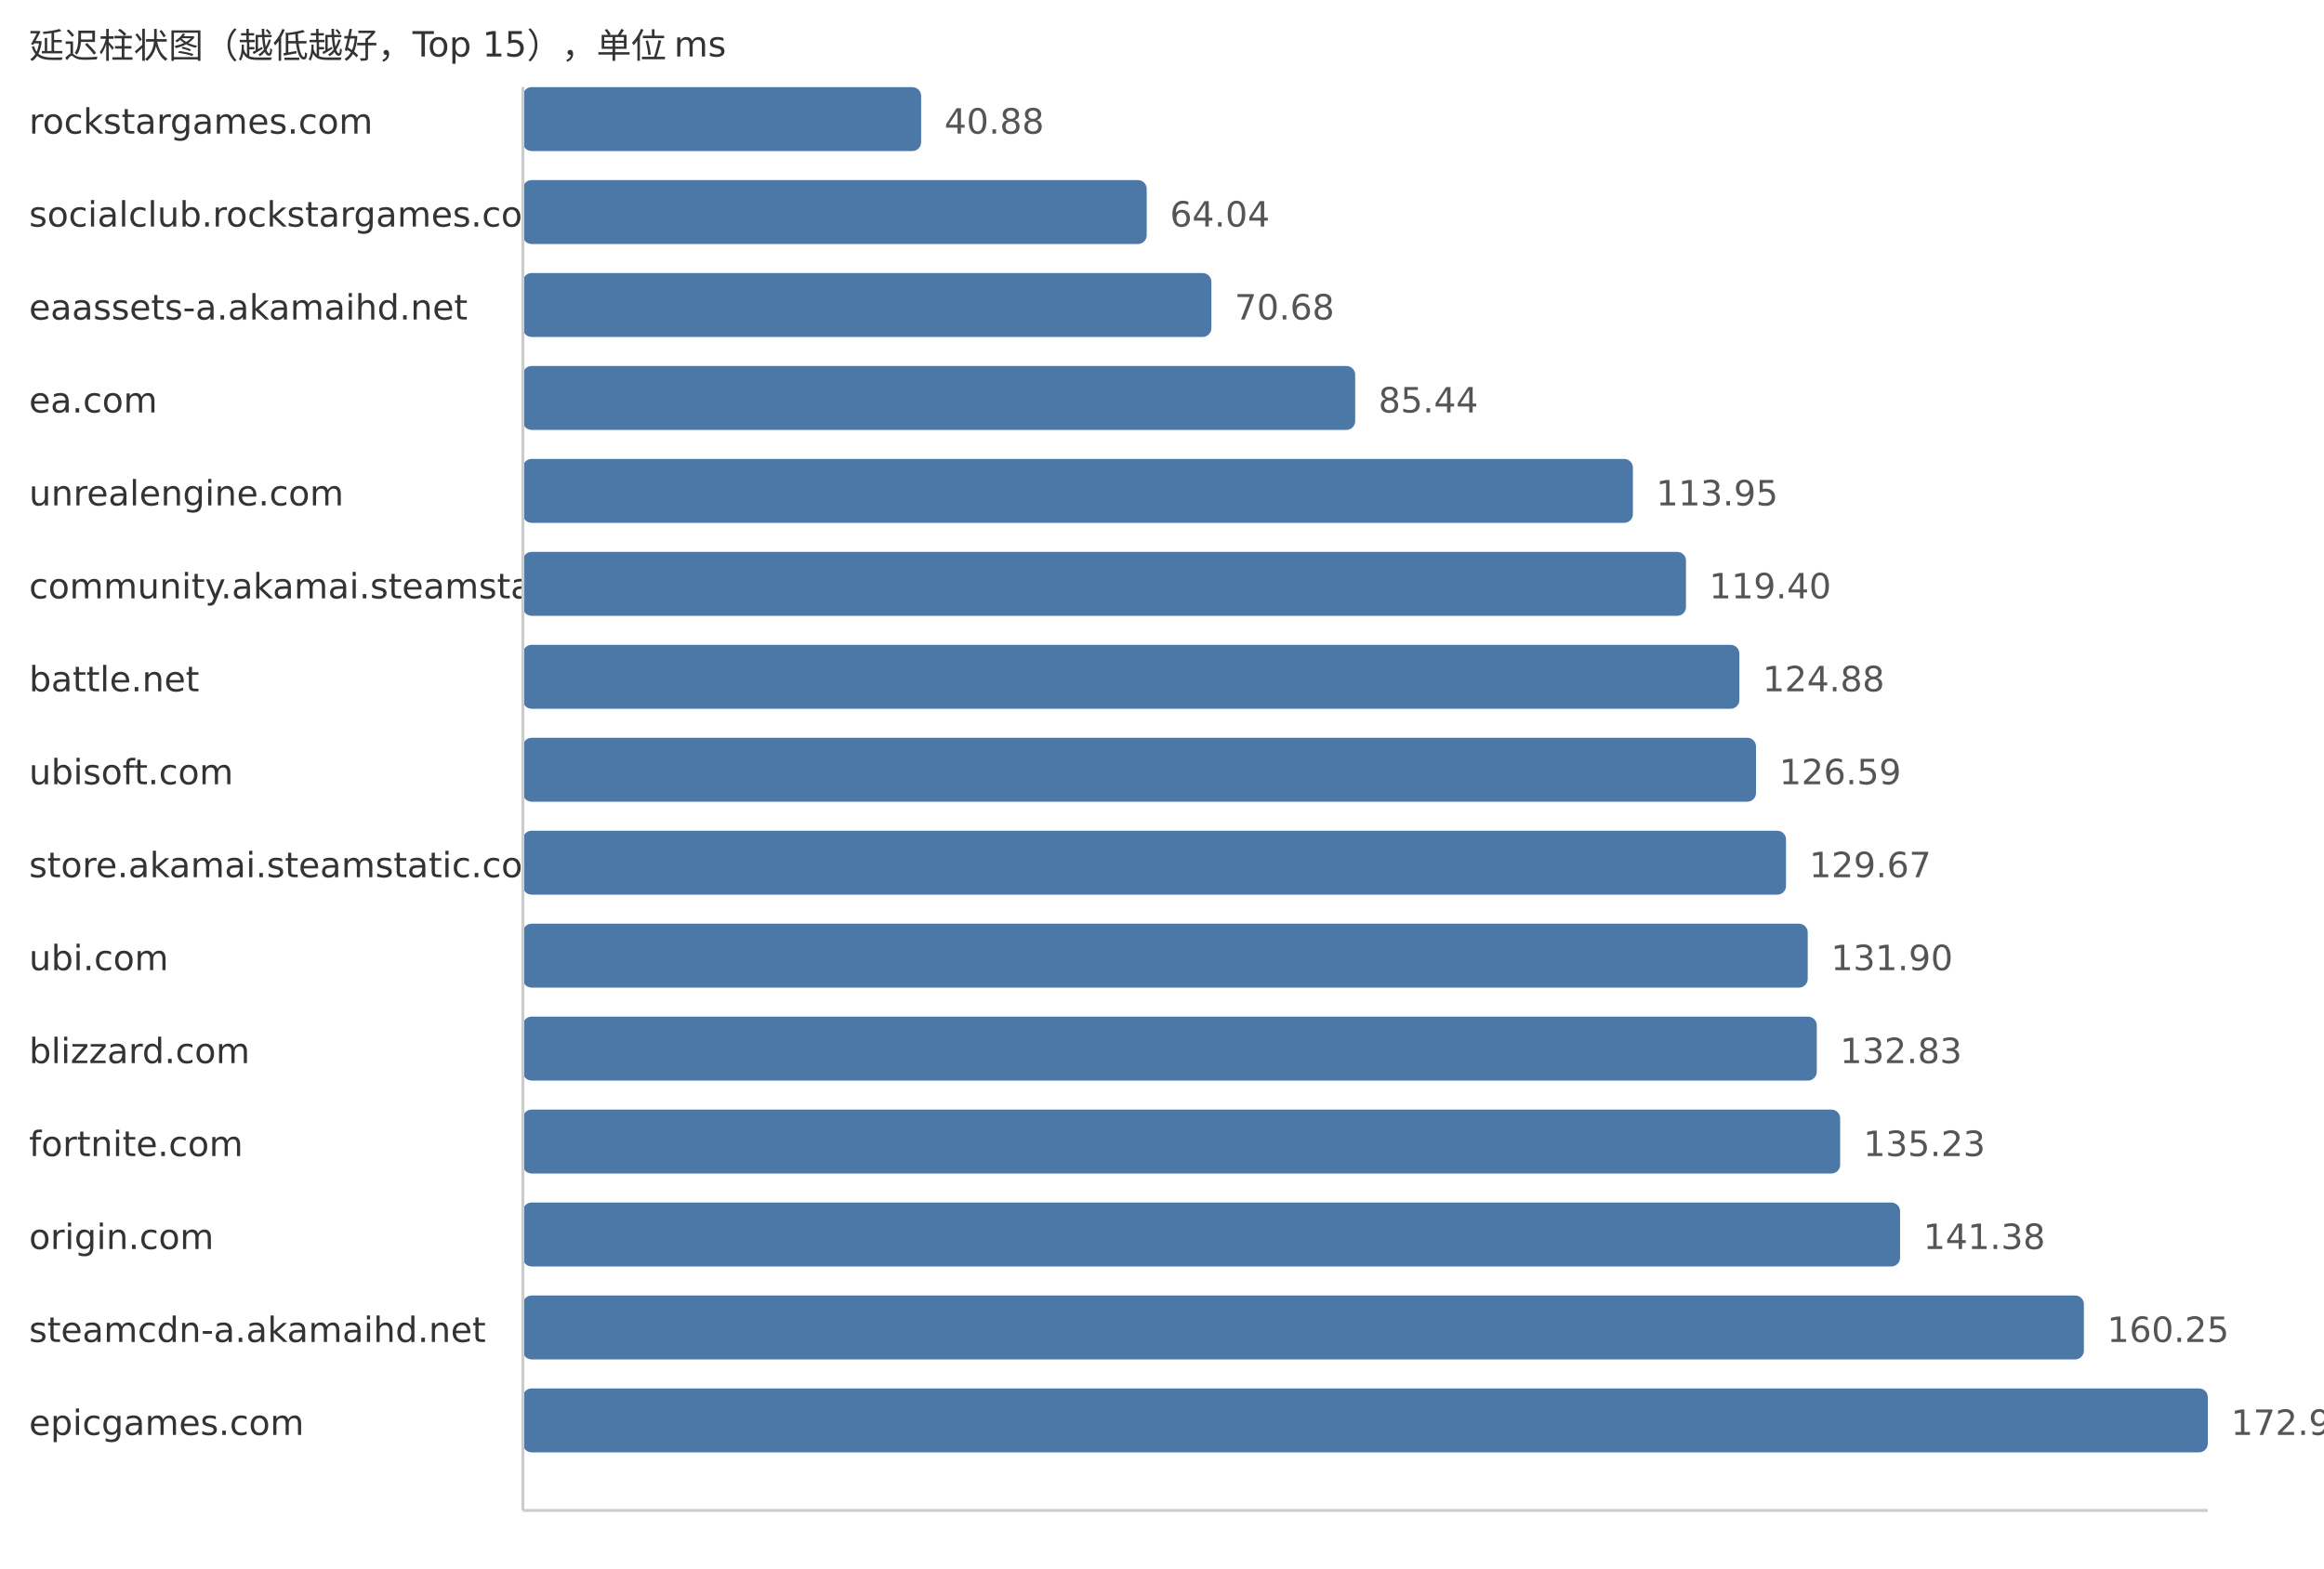
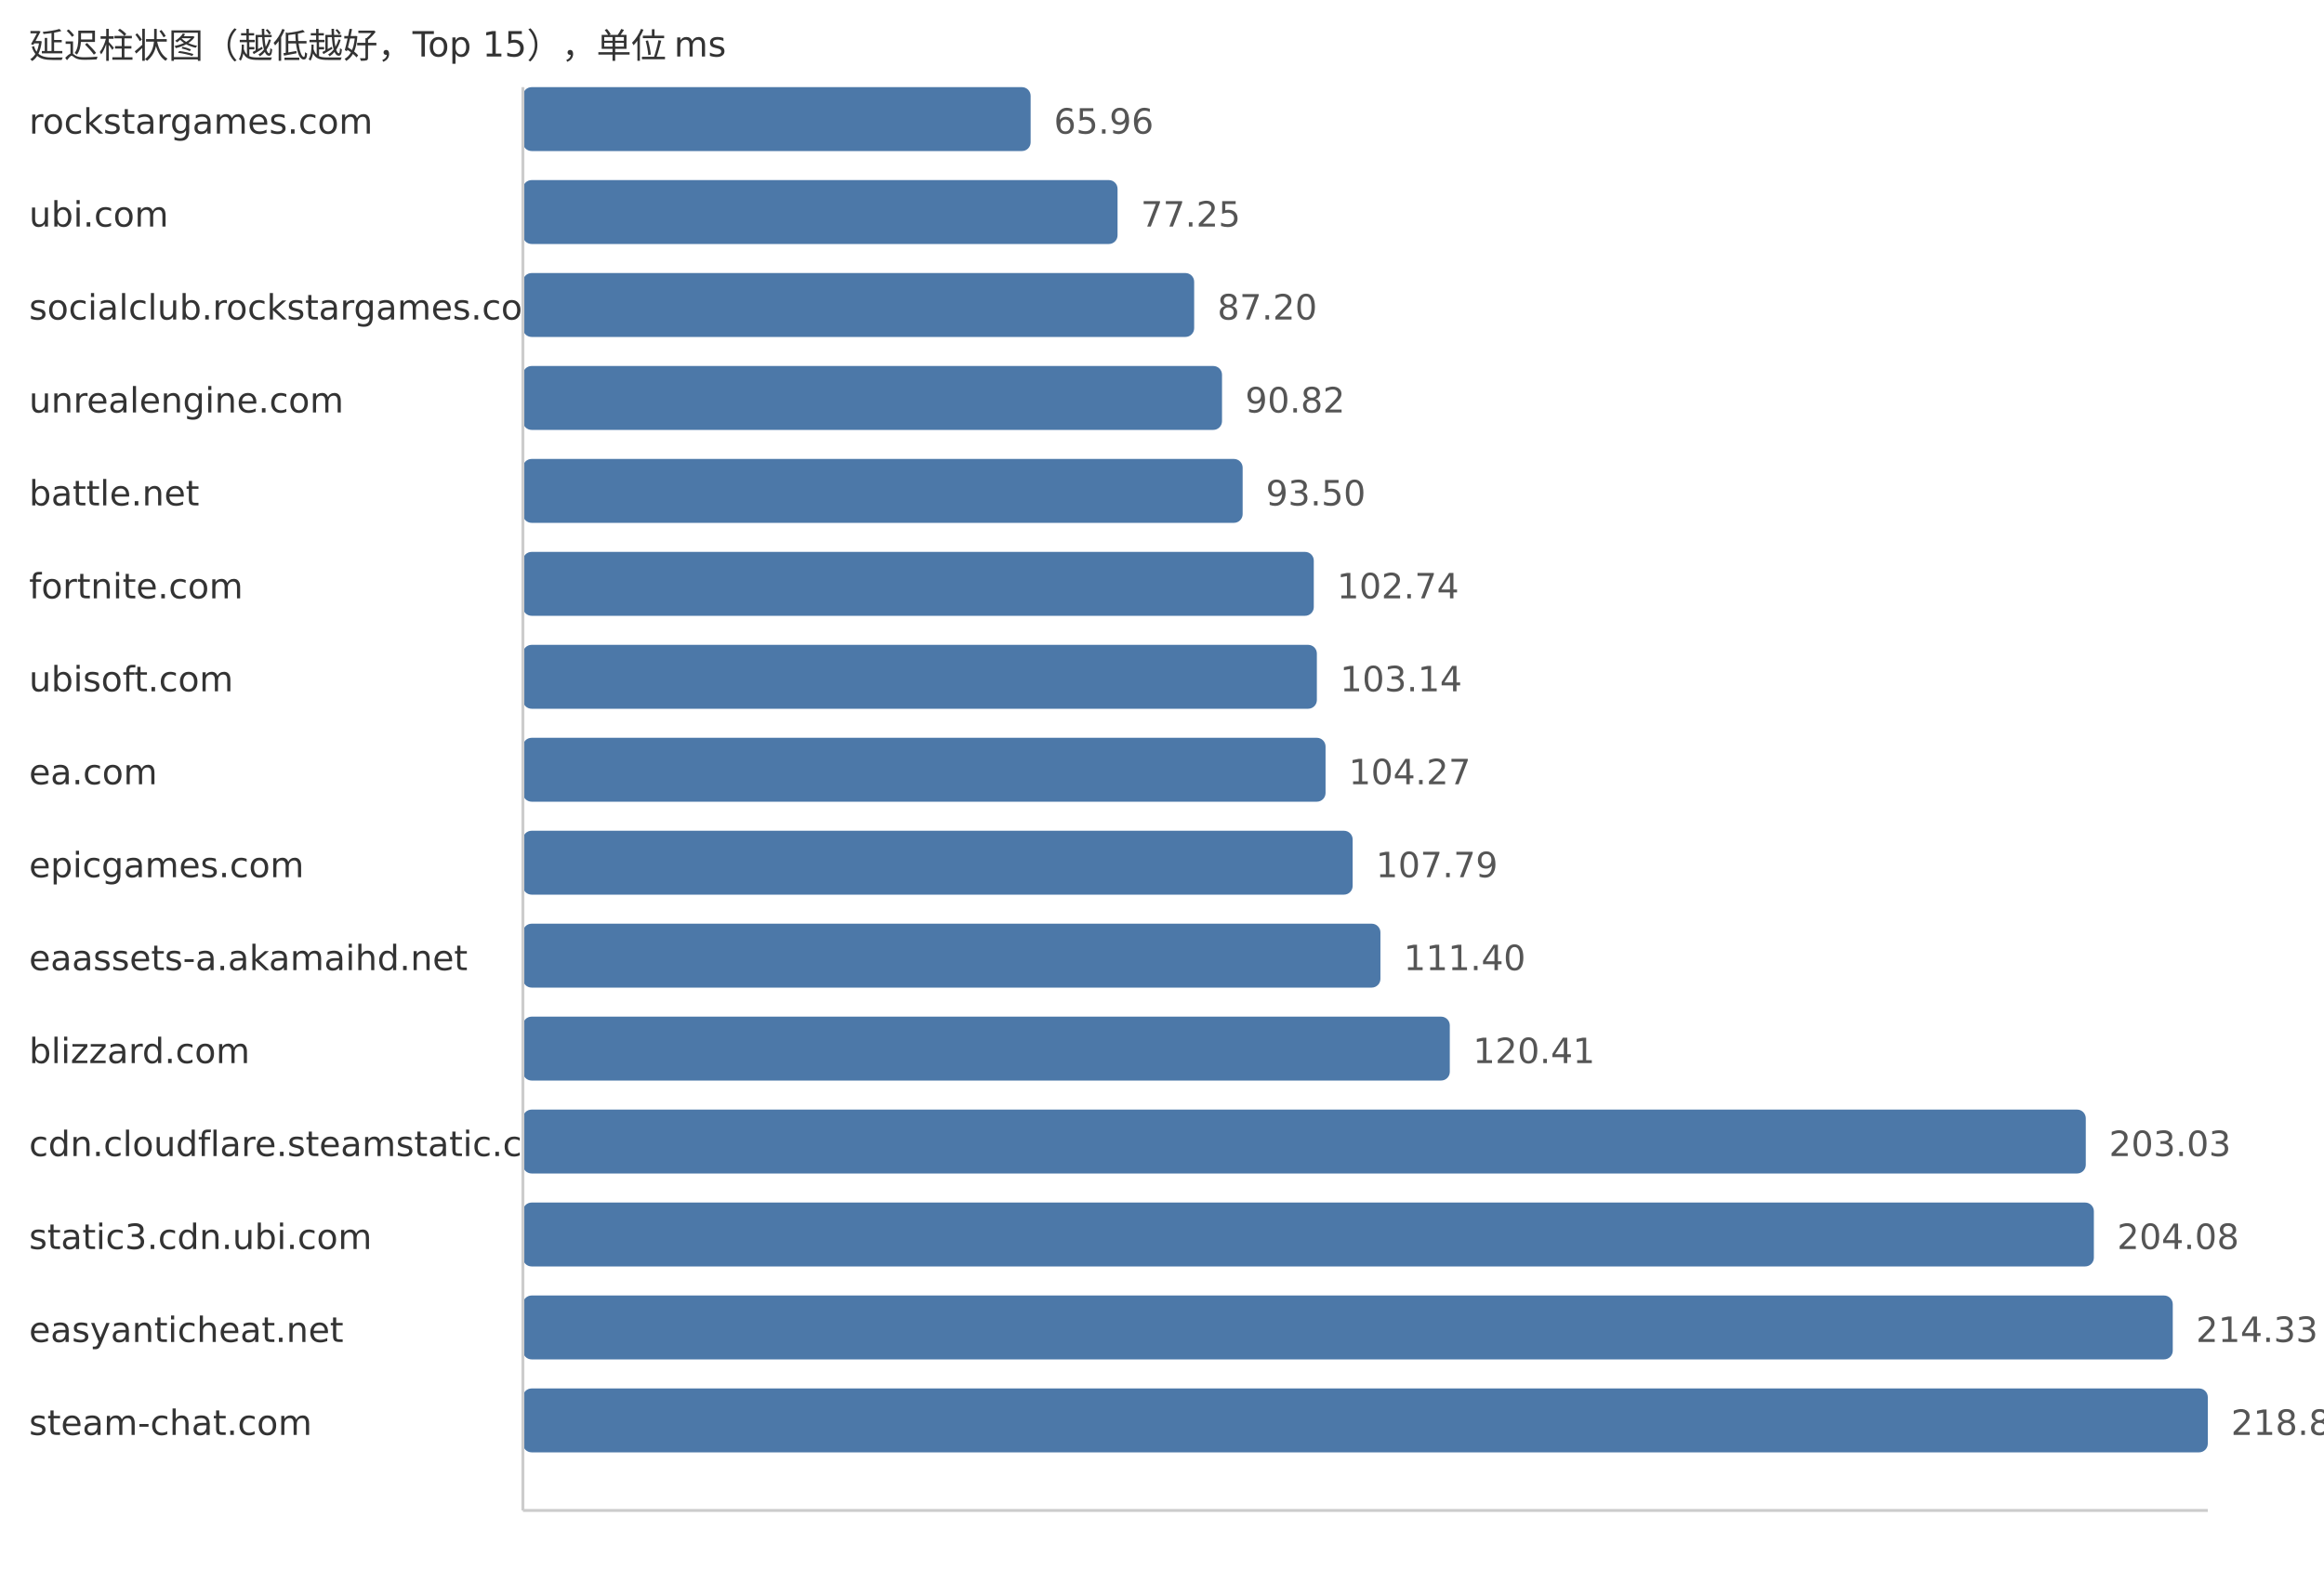
<svg xmlns="http://www.w3.org/2000/svg" width="800" height="540">
  <style> .label{font-family:DejaVu Sans,Verdana,Geneva,sans-serif;font-size:12px;fill:#333} .value{font-family:DejaVu Sans,Verdana,Geneva,sans-serif;font-size:12px;fill:#555} </style>
  <text x="10" y="20" class="label">延迟柱状图（越低越好，Top 15），单位 ms</text>
  <text x="10" y="46" class="label">rockstargames.com</text>
-   <rect x="180" y="30" width="137.08" height="22" fill="#4c78a8" rx="3" />
-   <text x="325.08" y="46" class="value">40.88</text>
-   <text x="10" y="78" class="label">socialclub.rockstargames.com</text>
-   <rect x="180" y="62" width="214.74" height="22" fill="#4c78a8" rx="3" />
-   <text x="402.74" y="78" class="value">64.04</text>
-   <text x="10" y="110" class="label">eaassets-a.akamaihd.net</text>
-   <rect x="180" y="94" width="237.0" height="22" fill="#4c78a8" rx="3" />
-   <text x="425.0" y="110" class="value">70.68</text>
-   <text x="10" y="142" class="label">ea.com</text>
-   <rect x="180" y="126" width="286.5" height="22" fill="#4c78a8" rx="3" />
-   <text x="474.5" y="142" class="value">85.44</text>
-   <text x="10" y="174" class="label">unrealengine.com</text>
-   <rect x="180" y="158" width="382.1" height="22" fill="#4c78a8" rx="3" />
-   <text x="570.1" y="174" class="value">113.95</text>
-   <text x="10" y="206" class="label">community.akamai.steamstatic.com</text>
-   <rect x="180" y="190" width="400.37" height="22" fill="#4c78a8" rx="3" />
-   <text x="588.37" y="206" class="value">119.40</text>
-   <text x="10" y="238" class="label">battle.net</text>
-   <rect x="180" y="222" width="418.75" height="22" fill="#4c78a8" rx="3" />
-   <text x="606.75" y="238" class="value">124.88</text>
-   <text x="10" y="270" class="label">ubisoft.com</text>
-   <rect x="180" y="254" width="424.48" height="22" fill="#4c78a8" rx="3" />
-   <text x="612.48" y="270" class="value">126.59</text>
-   <text x="10" y="302" class="label">store.akamai.steamstatic.com</text>
-   <rect x="180" y="286" width="434.81" height="22" fill="#4c78a8" rx="3" />
-   <text x="622.81" y="302" class="value">129.67</text>
-   <text x="10" y="334" class="label">ubi.com</text>
-   <rect x="180" y="318" width="442.28" height="22" fill="#4c78a8" rx="3" />
-   <text x="630.28" y="334" class="value">131.90</text>
+   <rect x="180" y="30" width="174.78" height="22" fill="#4c78a8" rx="3" />
+   <text x="362.78" y="46" class="value">65.96</text>
+   <text x="10" y="78" class="label">ubi.com</text>
+   <rect x="180" y="62" width="204.7" height="22" fill="#4c78a8" rx="3" />
+   <text x="392.7" y="78" class="value">77.25</text>
+   <text x="10" y="110" class="label">socialclub.rockstargames.com</text>
+   <rect x="180" y="94" width="231.07" height="22" fill="#4c78a8" rx="3" />
+   <text x="419.07" y="110" class="value">87.20</text>
+   <text x="10" y="142" class="label">unrealengine.com</text>
+   <rect x="180" y="126" width="240.66" height="22" fill="#4c78a8" rx="3" />
+   <text x="428.66" y="142" class="value">90.82</text>
+   <text x="10" y="174" class="label">battle.net</text>
+   <rect x="180" y="158" width="247.76" height="22" fill="#4c78a8" rx="3" />
+   <text x="435.76" y="174" class="value">93.50</text>
+   <text x="10" y="206" class="label">fortnite.com</text>
+   <rect x="180" y="190" width="272.25" height="22" fill="#4c78a8" rx="3" />
+   <text x="460.25" y="206" class="value">102.74</text>
+   <text x="10" y="238" class="label">ubisoft.com</text>
+   <rect x="180" y="222" width="273.31" height="22" fill="#4c78a8" rx="3" />
+   <text x="461.31" y="238" class="value">103.14</text>
+   <text x="10" y="270" class="label">ea.com</text>
+   <rect x="180" y="254" width="276.3" height="22" fill="#4c78a8" rx="3" />
+   <text x="464.3" y="270" class="value">104.27</text>
+   <text x="10" y="302" class="label">epicgames.com</text>
+   <rect x="180" y="286" width="285.63" height="22" fill="#4c78a8" rx="3" />
+   <text x="473.63" y="302" class="value">107.79</text>
+   <text x="10" y="334" class="label">eaassets-a.akamaihd.net</text>
+   <rect x="180" y="318" width="295.19" height="22" fill="#4c78a8" rx="3" />
+   <text x="483.19" y="334" class="value">111.40</text>
  <text x="10" y="366" class="label">blizzard.com</text>
-   <rect x="180" y="350" width="445.4" height="22" fill="#4c78a8" rx="3" />
-   <text x="633.4" y="366" class="value">132.83</text>
-   <text x="10" y="398" class="label">fortnite.com</text>
-   <rect x="180" y="382" width="453.45" height="22" fill="#4c78a8" rx="3" />
-   <text x="641.45" y="398" class="value">135.23</text>
-   <text x="10" y="430" class="label">origin.com</text>
-   <rect x="180" y="414" width="474.07" height="22" fill="#4c78a8" rx="3" />
-   <text x="662.07" y="430" class="value">141.38</text>
-   <text x="10" y="462" class="label">steamcdn-a.akamaihd.net</text>
-   <rect x="180" y="446" width="537.35" height="22" fill="#4c78a8" rx="3" />
-   <text x="725.35" y="462" class="value">160.25</text>
-   <text x="10" y="494" class="label">epicgames.com</text>
+   <rect x="180" y="350" width="319.07" height="22" fill="#4c78a8" rx="3" />
+   <text x="507.07" y="366" class="value">120.41</text>
+   <text x="10" y="398" class="label">cdn.cloudflare.steamstatic.com</text>
+   <rect x="180" y="382" width="538.0" height="22" fill="#4c78a8" rx="3" />
+   <text x="726.0" y="398" class="value">203.03</text>
+   <text x="10" y="430" class="label">static3.cdn.ubi.com</text>
+   <rect x="180" y="414" width="540.78" height="22" fill="#4c78a8" rx="3" />
+   <text x="728.78" y="430" class="value">204.08</text>
+   <text x="10" y="462" class="label">easyanticheat.net</text>
+   <rect x="180" y="446" width="567.94" height="22" fill="#4c78a8" rx="3" />
+   <text x="755.94" y="462" class="value">214.33</text>
+   <text x="10" y="494" class="label">steam-chat.com</text>
  <rect x="180" y="478" width="580.0" height="22" fill="#4c78a8" rx="3" />
-   <text x="768.0" y="494" class="value">172.97</text>
+   <text x="768.0" y="494" class="value">218.88</text>
  <line x1="180" y1="30" x2="180" y2="520" stroke="#ccc" />
  <line x1="180" y1="520" x2="760" y2="520" stroke="#ccc" />
</svg>
